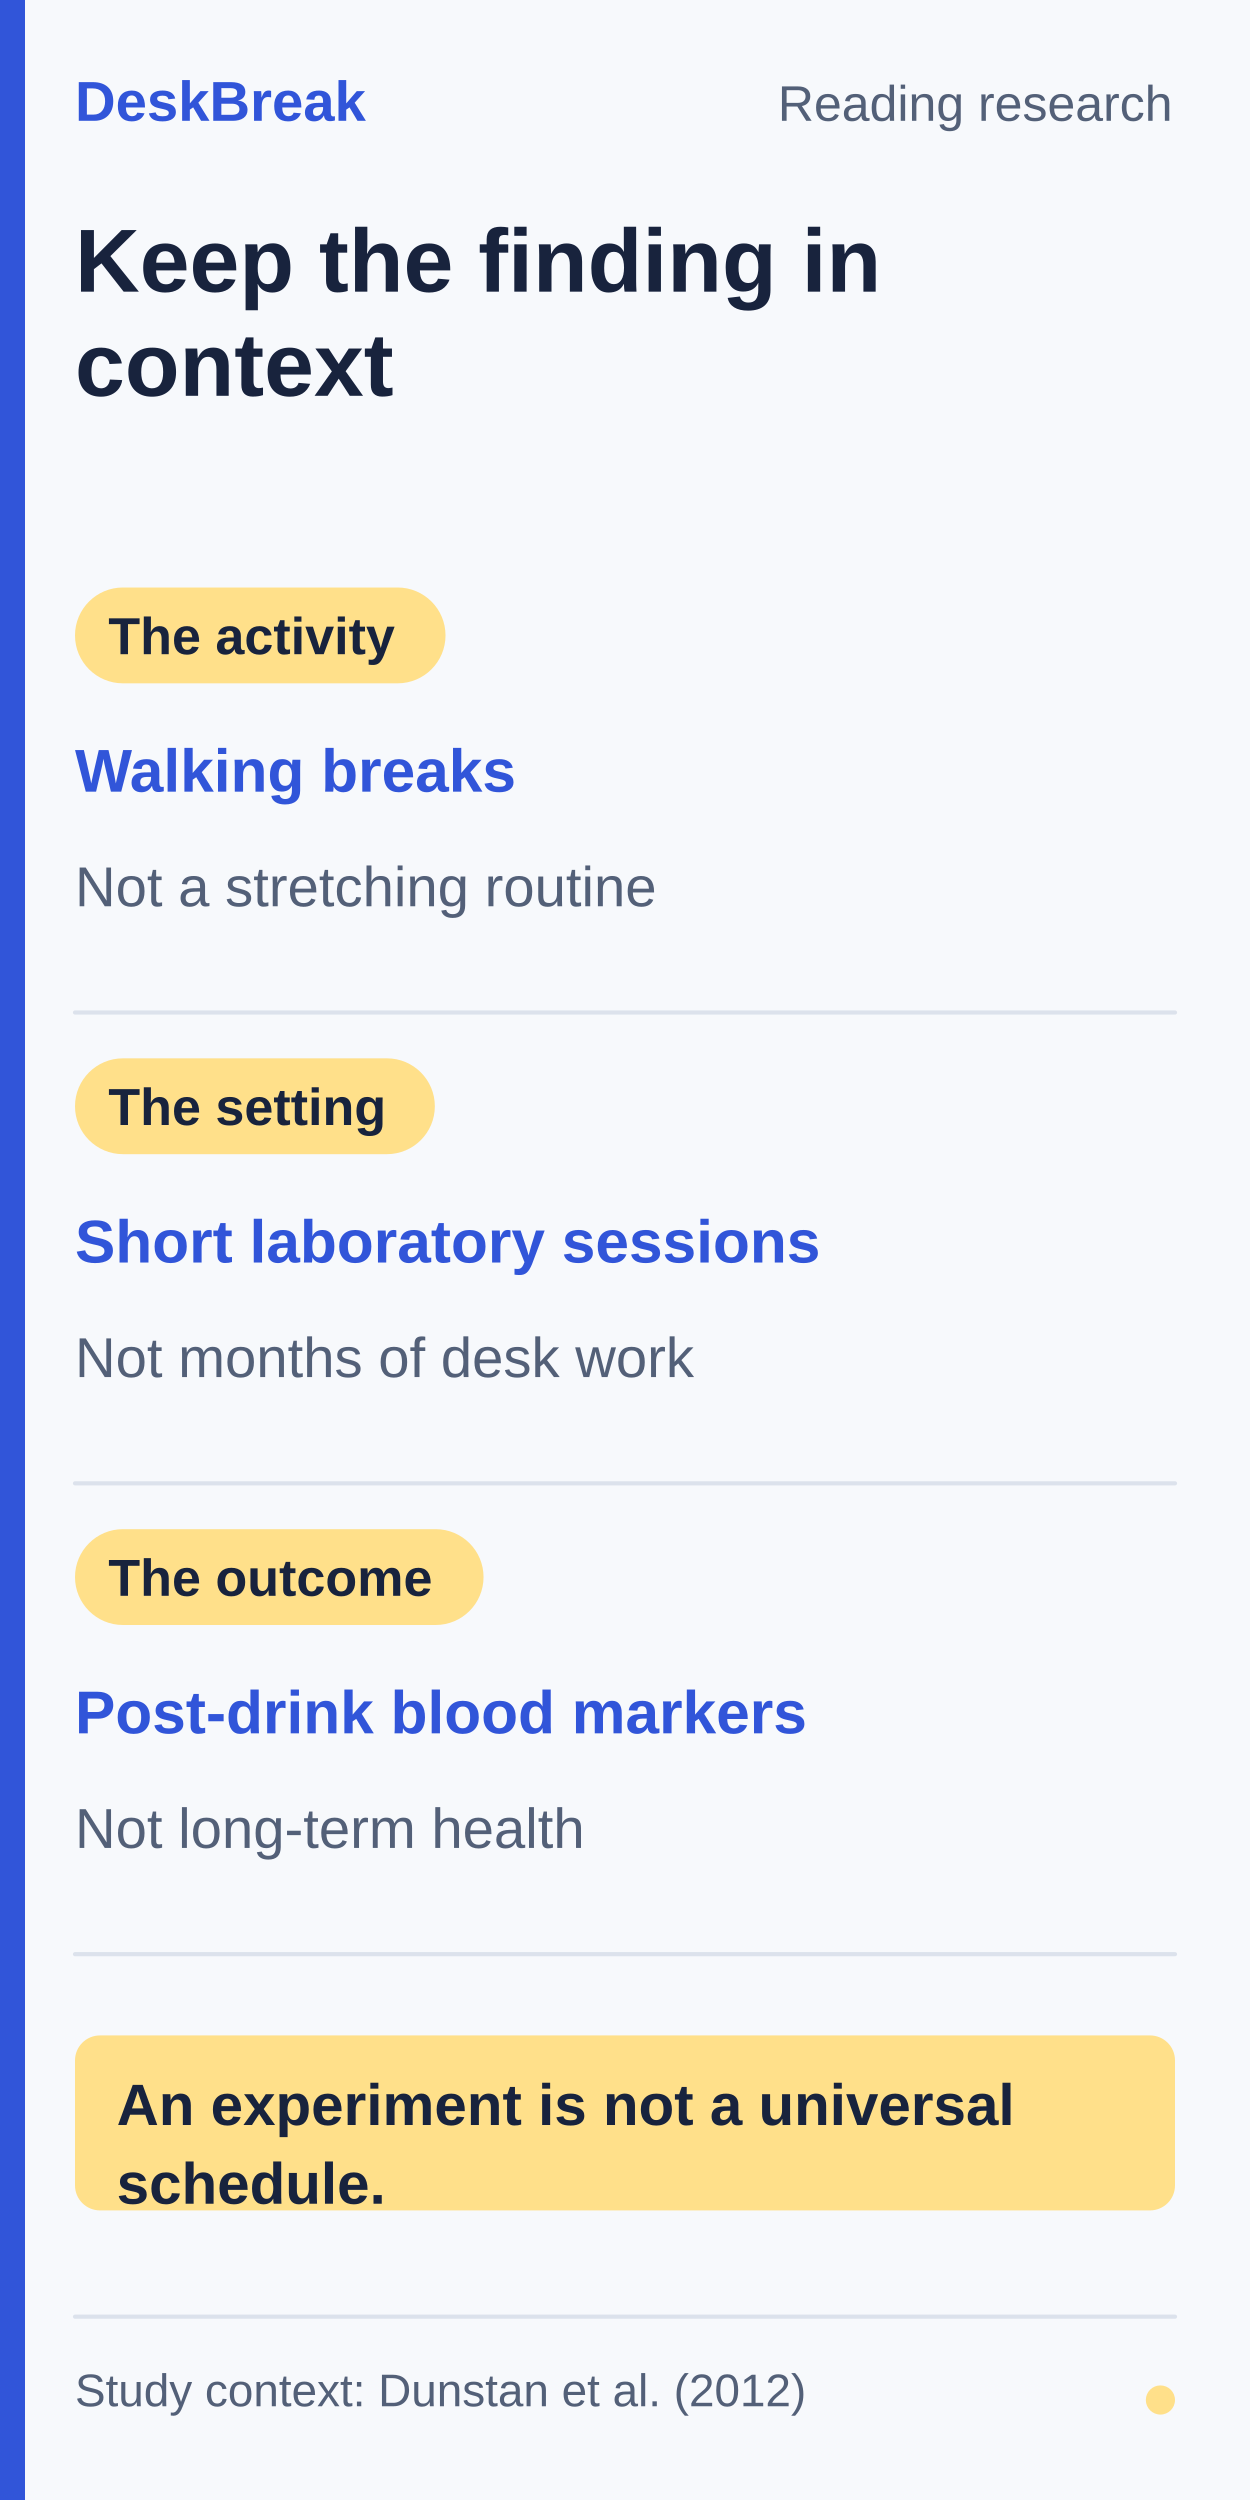
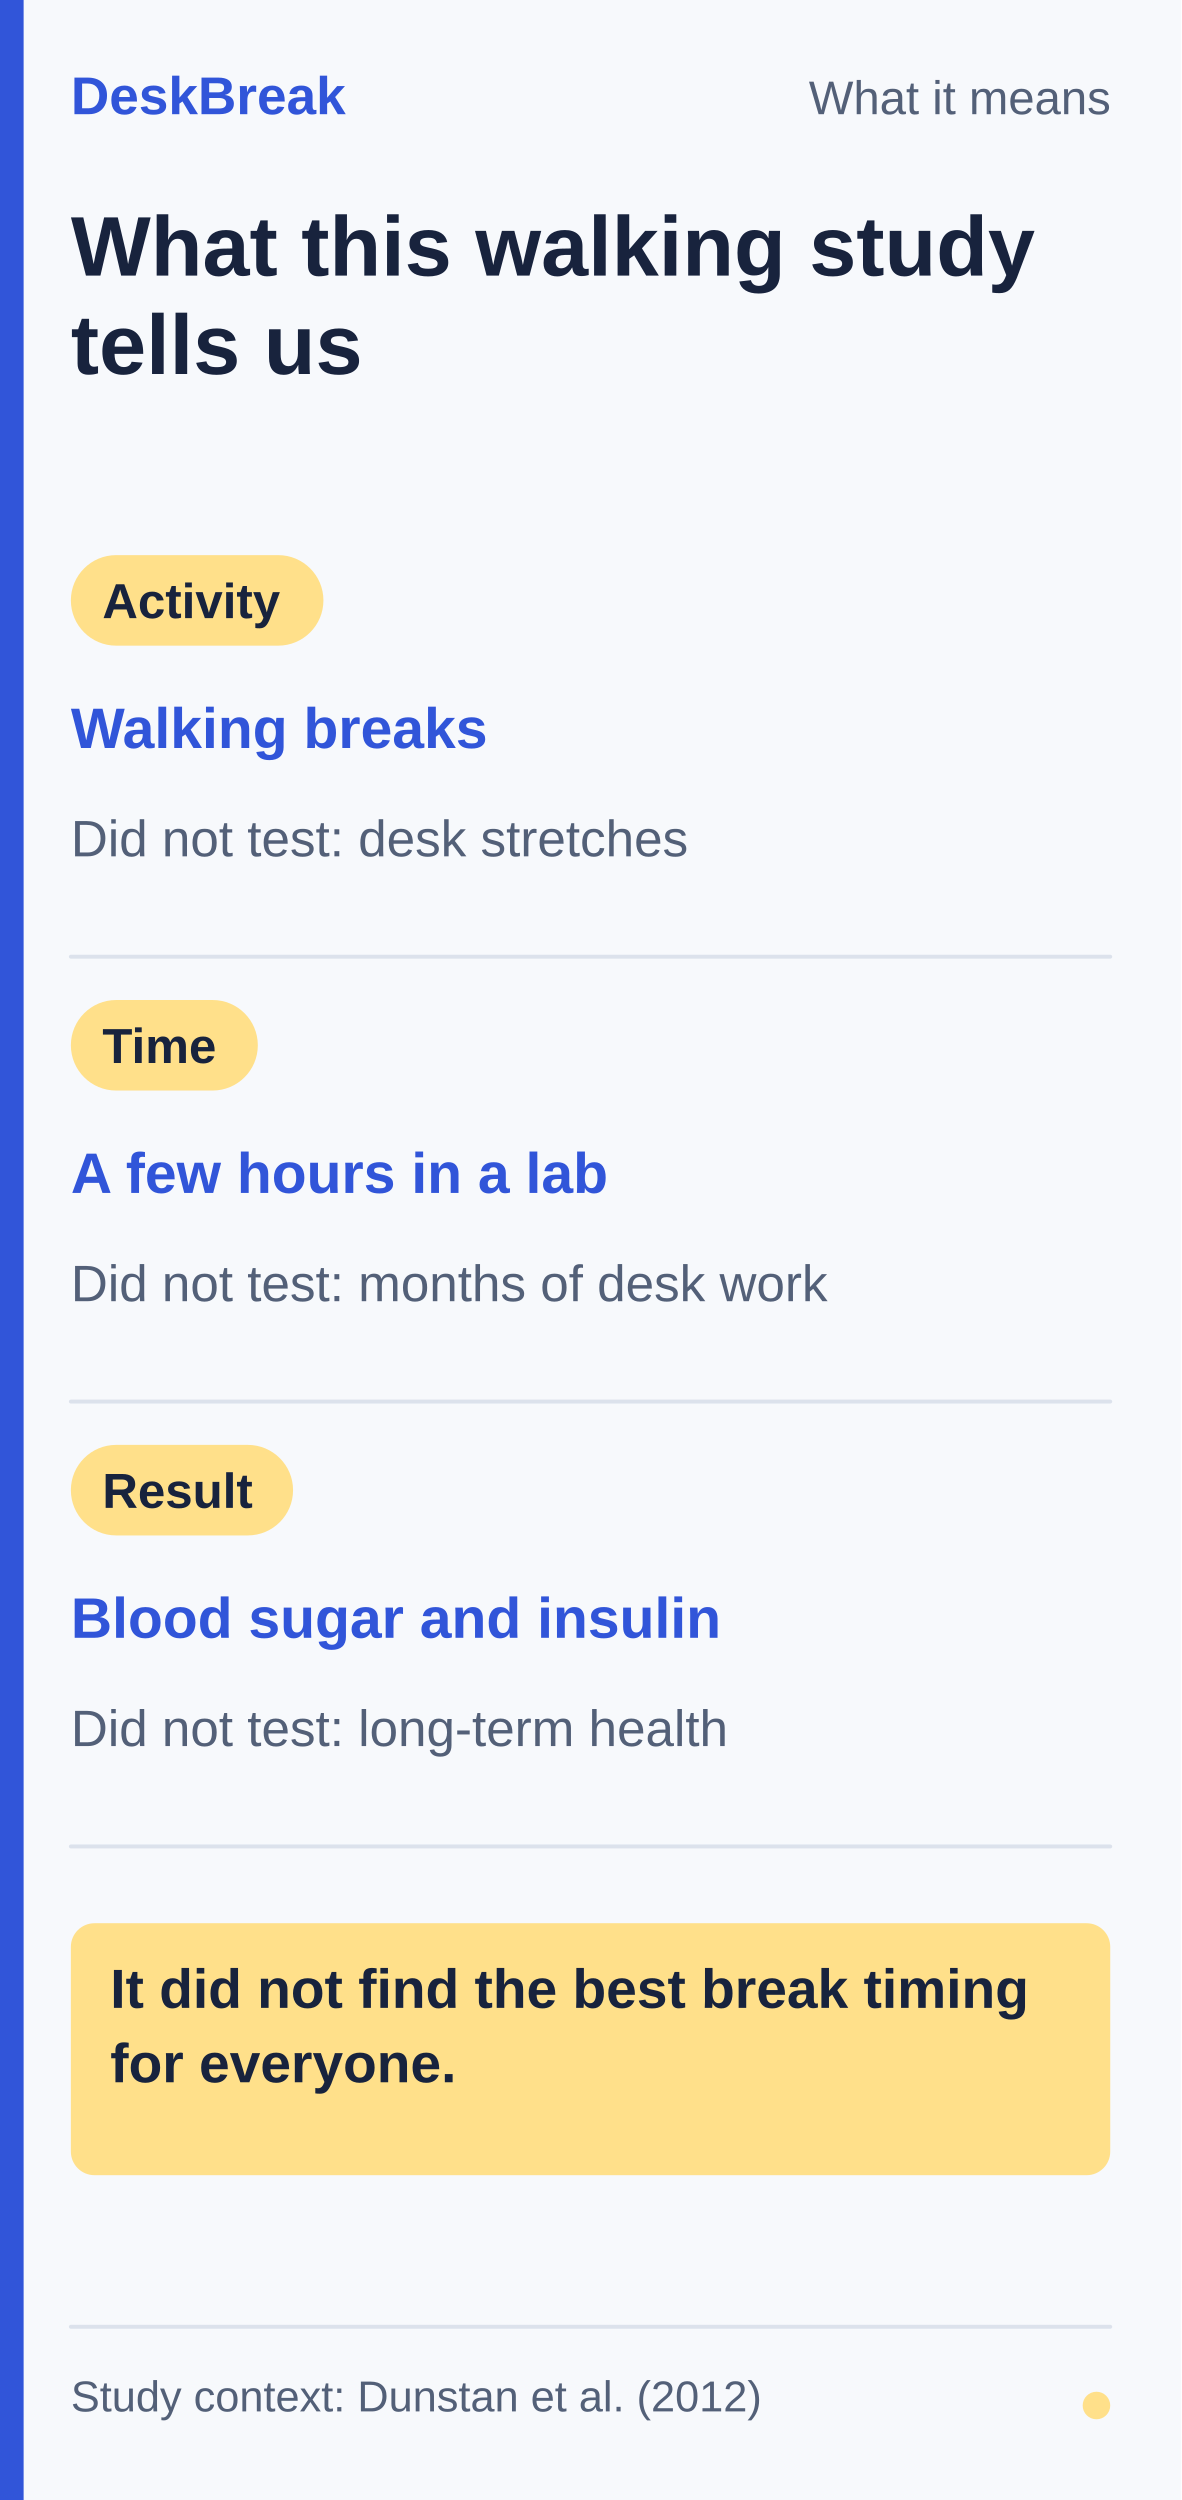
- <svg xmlns="http://www.w3.org/2000/svg" width="600" height="1200" viewBox="0 0 600 1200" role="img" aria-labelledby="title desc">
-   <rect x="0" y="0" width="600" height="1200" rx="0" fill="#F7F9FC" stroke="none" />
-   <rect x="0" y="0" width="12" height="1200" rx="0" fill="#3155D9" stroke="none" />
+ <svg xmlns="http://www.w3.org/2000/svg" width="600" height="1270" viewBox="0 0 600 1270" role="img" aria-labelledby="title desc">
+   <rect x="0" y="0" width="600" height="1270" rx="0" fill="#F7F9FC" stroke="none" />
+   <rect x="0" y="0" width="12" height="1270" rx="0" fill="#3155D9" stroke="none" />
  <text x="36" y="58" font-family="Archivo, Arial, sans-serif" font-size="27" font-weight="800" fill="#3155D9">DeskBreak</text>
-   <text x="373.368" y="58" font-family="Archivo, Arial, sans-serif" font-size="24" font-weight="500" fill="#536078">Reading research</text>
-   <text x="36" y="140" font-family="Archivo, Arial, sans-serif" font-size="43" font-weight="800" fill="#18233D">Keep the finding in</text>
-   <text x="36" y="190" font-family="Archivo, Arial, sans-serif" font-size="43" font-weight="800" fill="#18233D">context</text>
+   <text x="410.88" y="58" font-family="Archivo, Arial, sans-serif" font-size="24" font-weight="500" fill="#536078">What it means</text>
+   <text x="36" y="140" font-family="Archivo, Arial, sans-serif" font-size="43" font-weight="800" fill="#18233D">What this walking study</text>
+   <text x="36" y="190" font-family="Archivo, Arial, sans-serif" font-size="43" font-weight="800" fill="#18233D">tells us</text>
  <line x1="36" y1="486" x2="564" y2="486" stroke="#DCE2EC" stroke-width="2" stroke-linecap="round" />
-   <rect x="36" y="282" width="177.85" height="46" rx="23" fill="#FFE08A" stroke="none" />
-   <text x="52" y="314" font-family="Archivo, Arial, sans-serif" font-size="25" font-weight="800" fill="#18233D">The activity</text>
+   <rect x="36" y="282" width="128.3" height="46" rx="23" fill="#FFE08A" stroke="none" />
+   <text x="52" y="314" font-family="Archivo, Arial, sans-serif" font-size="25" font-weight="800" fill="#18233D">Activity</text>
  <text x="36" y="380" font-family="Archivo, Arial, sans-serif" font-size="29" font-weight="800" fill="#3155D9">Walking breaks</text>
-   <text x="36" y="435" font-family="Archivo, Arial, sans-serif" font-size="27" font-weight="500" fill="#536078">Not a stretching routine</text>
+   <text x="36" y="435" font-family="Archivo, Arial, sans-serif" font-size="26" font-weight="500" fill="#536078">Did not test: desk stretches</text>
  <line x1="36" y1="712" x2="564" y2="712" stroke="#DCE2EC" stroke-width="2" stroke-linecap="round" />
-   <rect x="36" y="508" width="172.725" height="46" rx="23" fill="#FFE08A" stroke="none" />
-   <text x="52" y="540" font-family="Archivo, Arial, sans-serif" font-size="25" font-weight="800" fill="#18233D">The setting</text>
-   <text x="36" y="606" font-family="Archivo, Arial, sans-serif" font-size="29" font-weight="800" fill="#3155D9">Short laboratory sessions</text>
-   <text x="36" y="661" font-family="Archivo, Arial, sans-serif" font-size="27" font-weight="500" fill="#536078">Not months of desk work</text>
+   <rect x="36" y="508" width="94.975" height="46" rx="23" fill="#FFE08A" stroke="none" />
+   <text x="52" y="540" font-family="Archivo, Arial, sans-serif" font-size="25" font-weight="800" fill="#18233D">Time</text>
+   <text x="36" y="606" font-family="Archivo, Arial, sans-serif" font-size="29" font-weight="800" fill="#3155D9">A few hours in a lab</text>
+   <text x="36" y="661" font-family="Archivo, Arial, sans-serif" font-size="26" font-weight="500" fill="#536078">Did not test: months of desk work</text>
  <line x1="36" y1="938" x2="564" y2="938" stroke="#DCE2EC" stroke-width="2" stroke-linecap="round" />
-   <rect x="36" y="734" width="196.1" height="46" rx="23" fill="#FFE08A" stroke="none" />
-   <text x="52" y="766" font-family="Archivo, Arial, sans-serif" font-size="25" font-weight="800" fill="#18233D">The outcome</text>
-   <text x="36" y="832" font-family="Archivo, Arial, sans-serif" font-size="29" font-weight="800" fill="#3155D9">Post-drink blood markers</text>
-   <text x="36" y="887" font-family="Archivo, Arial, sans-serif" font-size="27" font-weight="500" fill="#536078">Not long-term health</text>
-   <rect x="36" y="977" width="528" height="84" rx="12" fill="#FFE08A" stroke="none" />
-   <text x="56" y="1020" font-family="Archivo, Arial, sans-serif" font-size="28" font-weight="800" fill="#18233D">An experiment is not a universal</text>
-   <text x="56" y="1057.8" font-family="Archivo, Arial, sans-serif" font-size="28" font-weight="800" fill="#18233D">schedule.</text>
-   <line x1="36" y1="1112" x2="564" y2="1112" stroke="#DCE2EC" stroke-width="2" stroke-linecap="round" />
-   <text x="36" y="1155" font-family="Archivo, Arial, sans-serif" font-size="22" font-weight="500" fill="#536078">Study context: Dunstan et al. (2012)</text>
-   <circle cx="557" cy="1152" r="7" fill="#FFE08A" stroke="none" stroke-width="0" />
+   <rect x="36" y="734" width="112.875" height="46" rx="23" fill="#FFE08A" stroke="none" />
+   <text x="52" y="766" font-family="Archivo, Arial, sans-serif" font-size="25" font-weight="800" fill="#18233D">Result</text>
+   <text x="36" y="832" font-family="Archivo, Arial, sans-serif" font-size="29" font-weight="800" fill="#3155D9">Blood sugar and insulin</text>
+   <text x="36" y="887" font-family="Archivo, Arial, sans-serif" font-size="26" font-weight="500" fill="#536078">Did not test: long-term health</text>
+   <rect x="36" y="977" width="528" height="128" rx="12" fill="#FFE08A" stroke="none" />
+   <text x="56" y="1020" font-family="Archivo, Arial, sans-serif" font-size="28" font-weight="800" fill="#18233D">It did not find the best break timing</text>
+   <text x="56" y="1057.8" font-family="Archivo, Arial, sans-serif" font-size="28" font-weight="800" fill="#18233D">for everyone.</text>
+   <line x1="36" y1="1182" x2="564" y2="1182" stroke="#DCE2EC" stroke-width="2" stroke-linecap="round" />
+   <text x="36" y="1225" font-family="Archivo, Arial, sans-serif" font-size="22" font-weight="500" fill="#536078">Study context: Dunstan et al. (2012)</text>
+   <circle cx="557" cy="1222" r="7" fill="#FFE08A" stroke="none" stroke-width="0" />
</svg>
